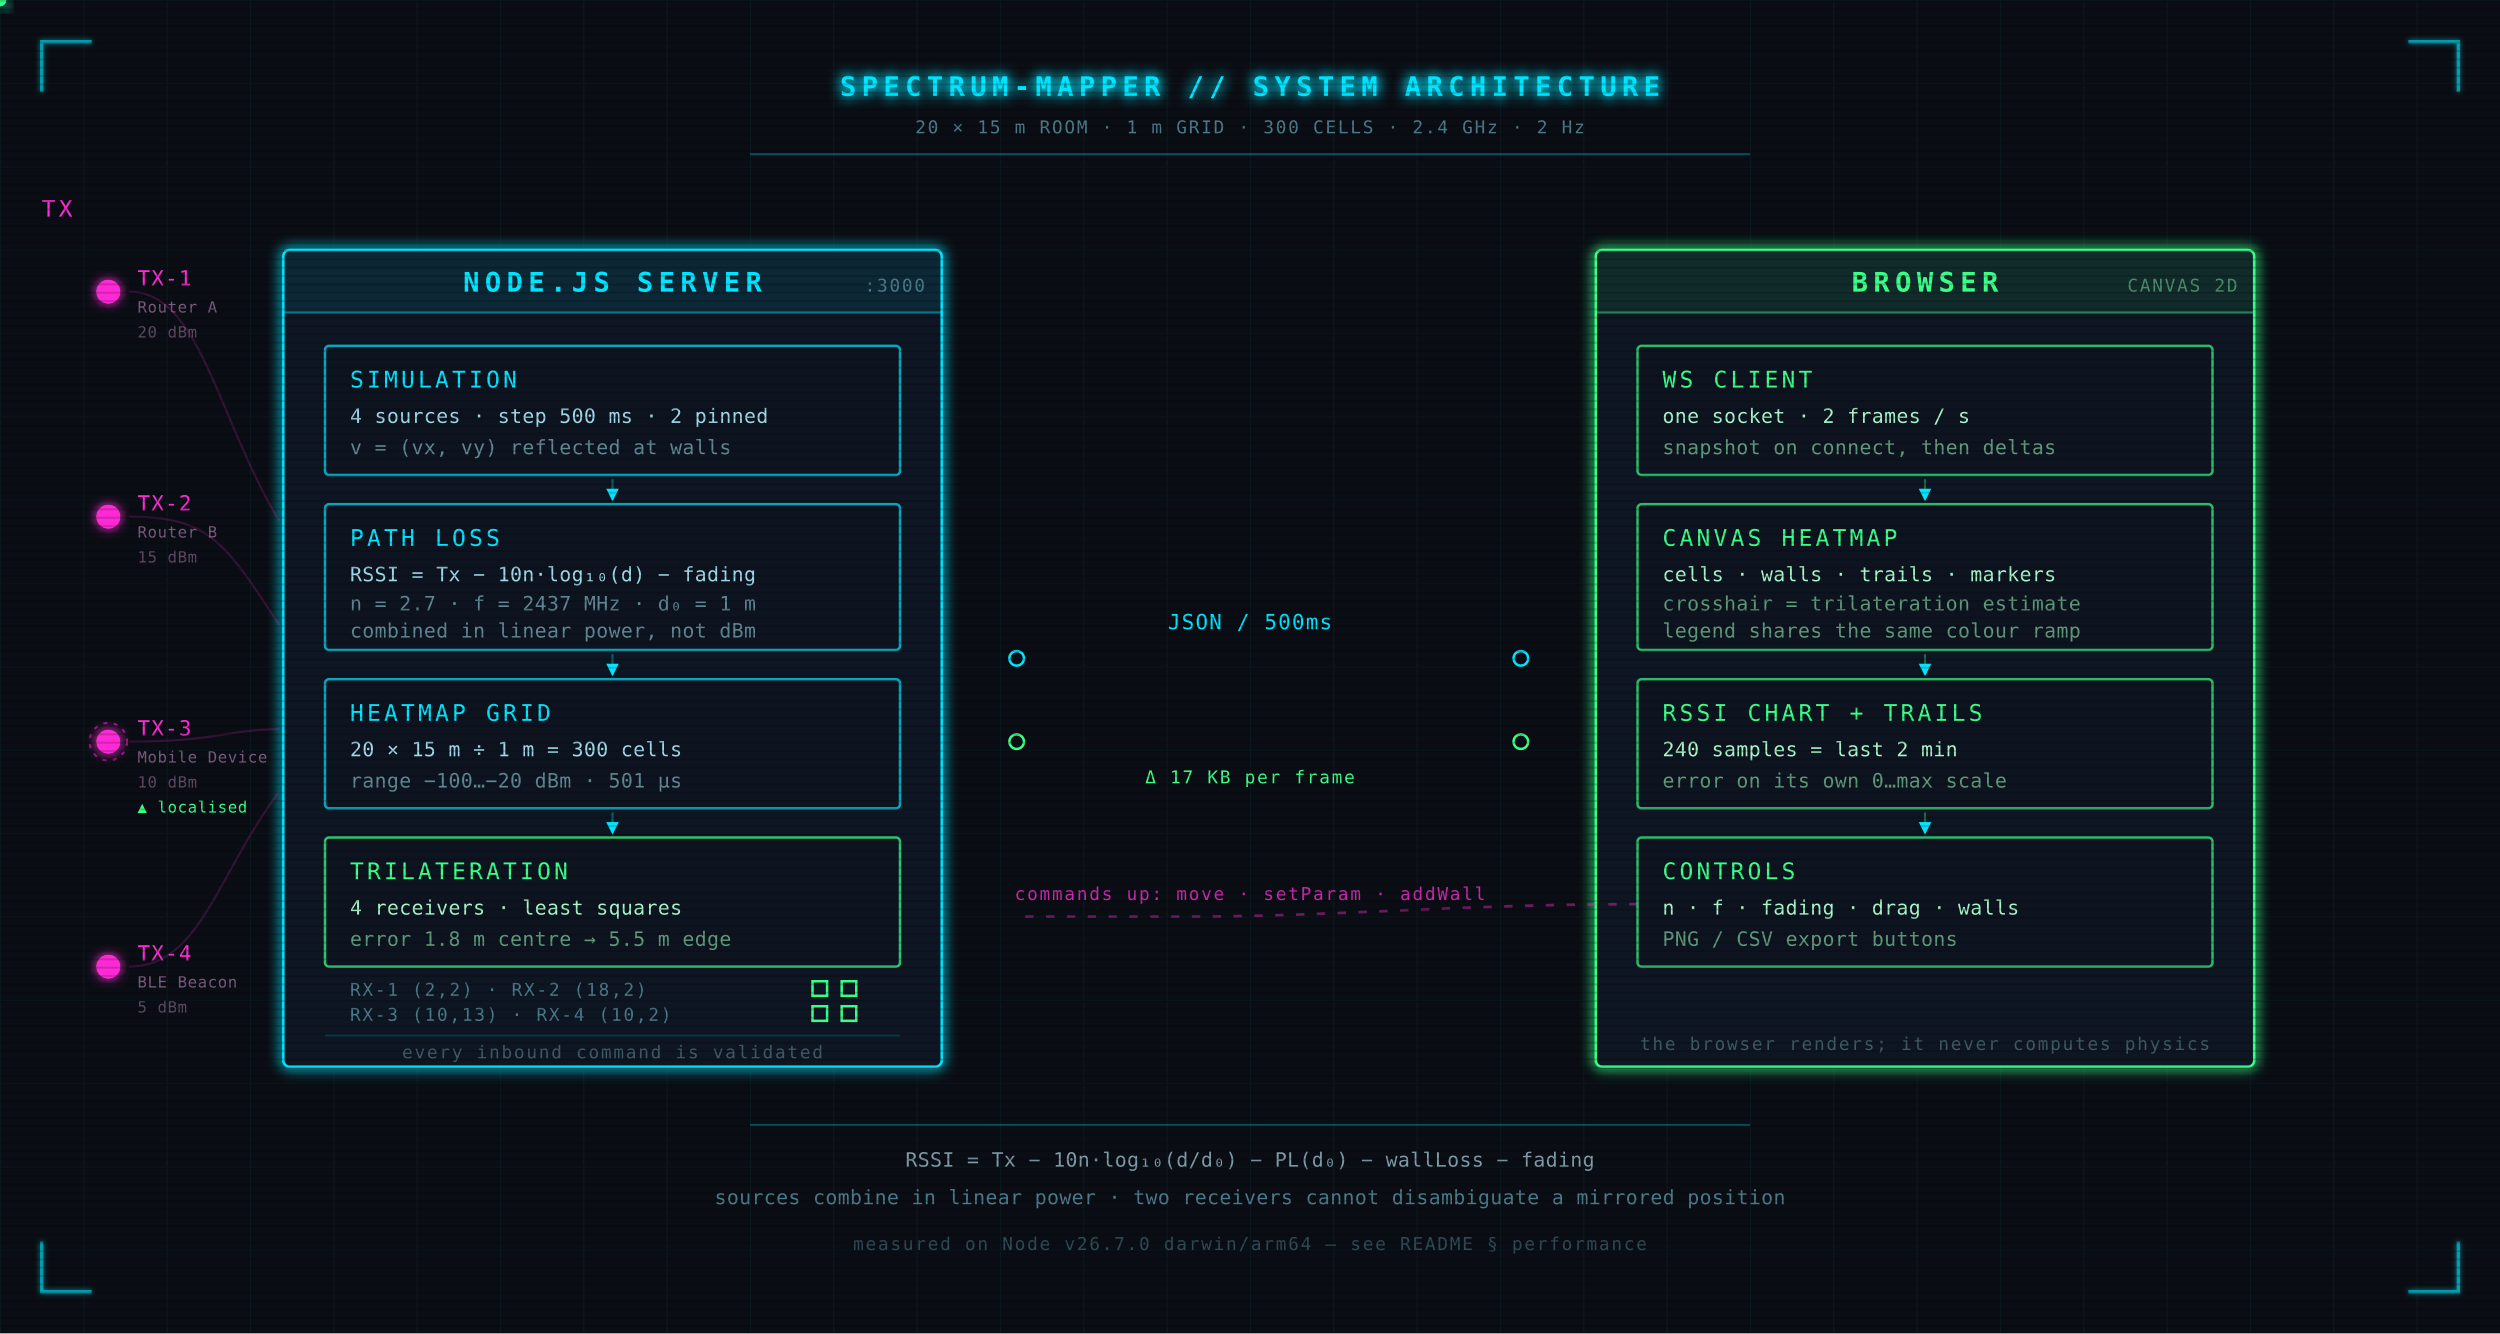
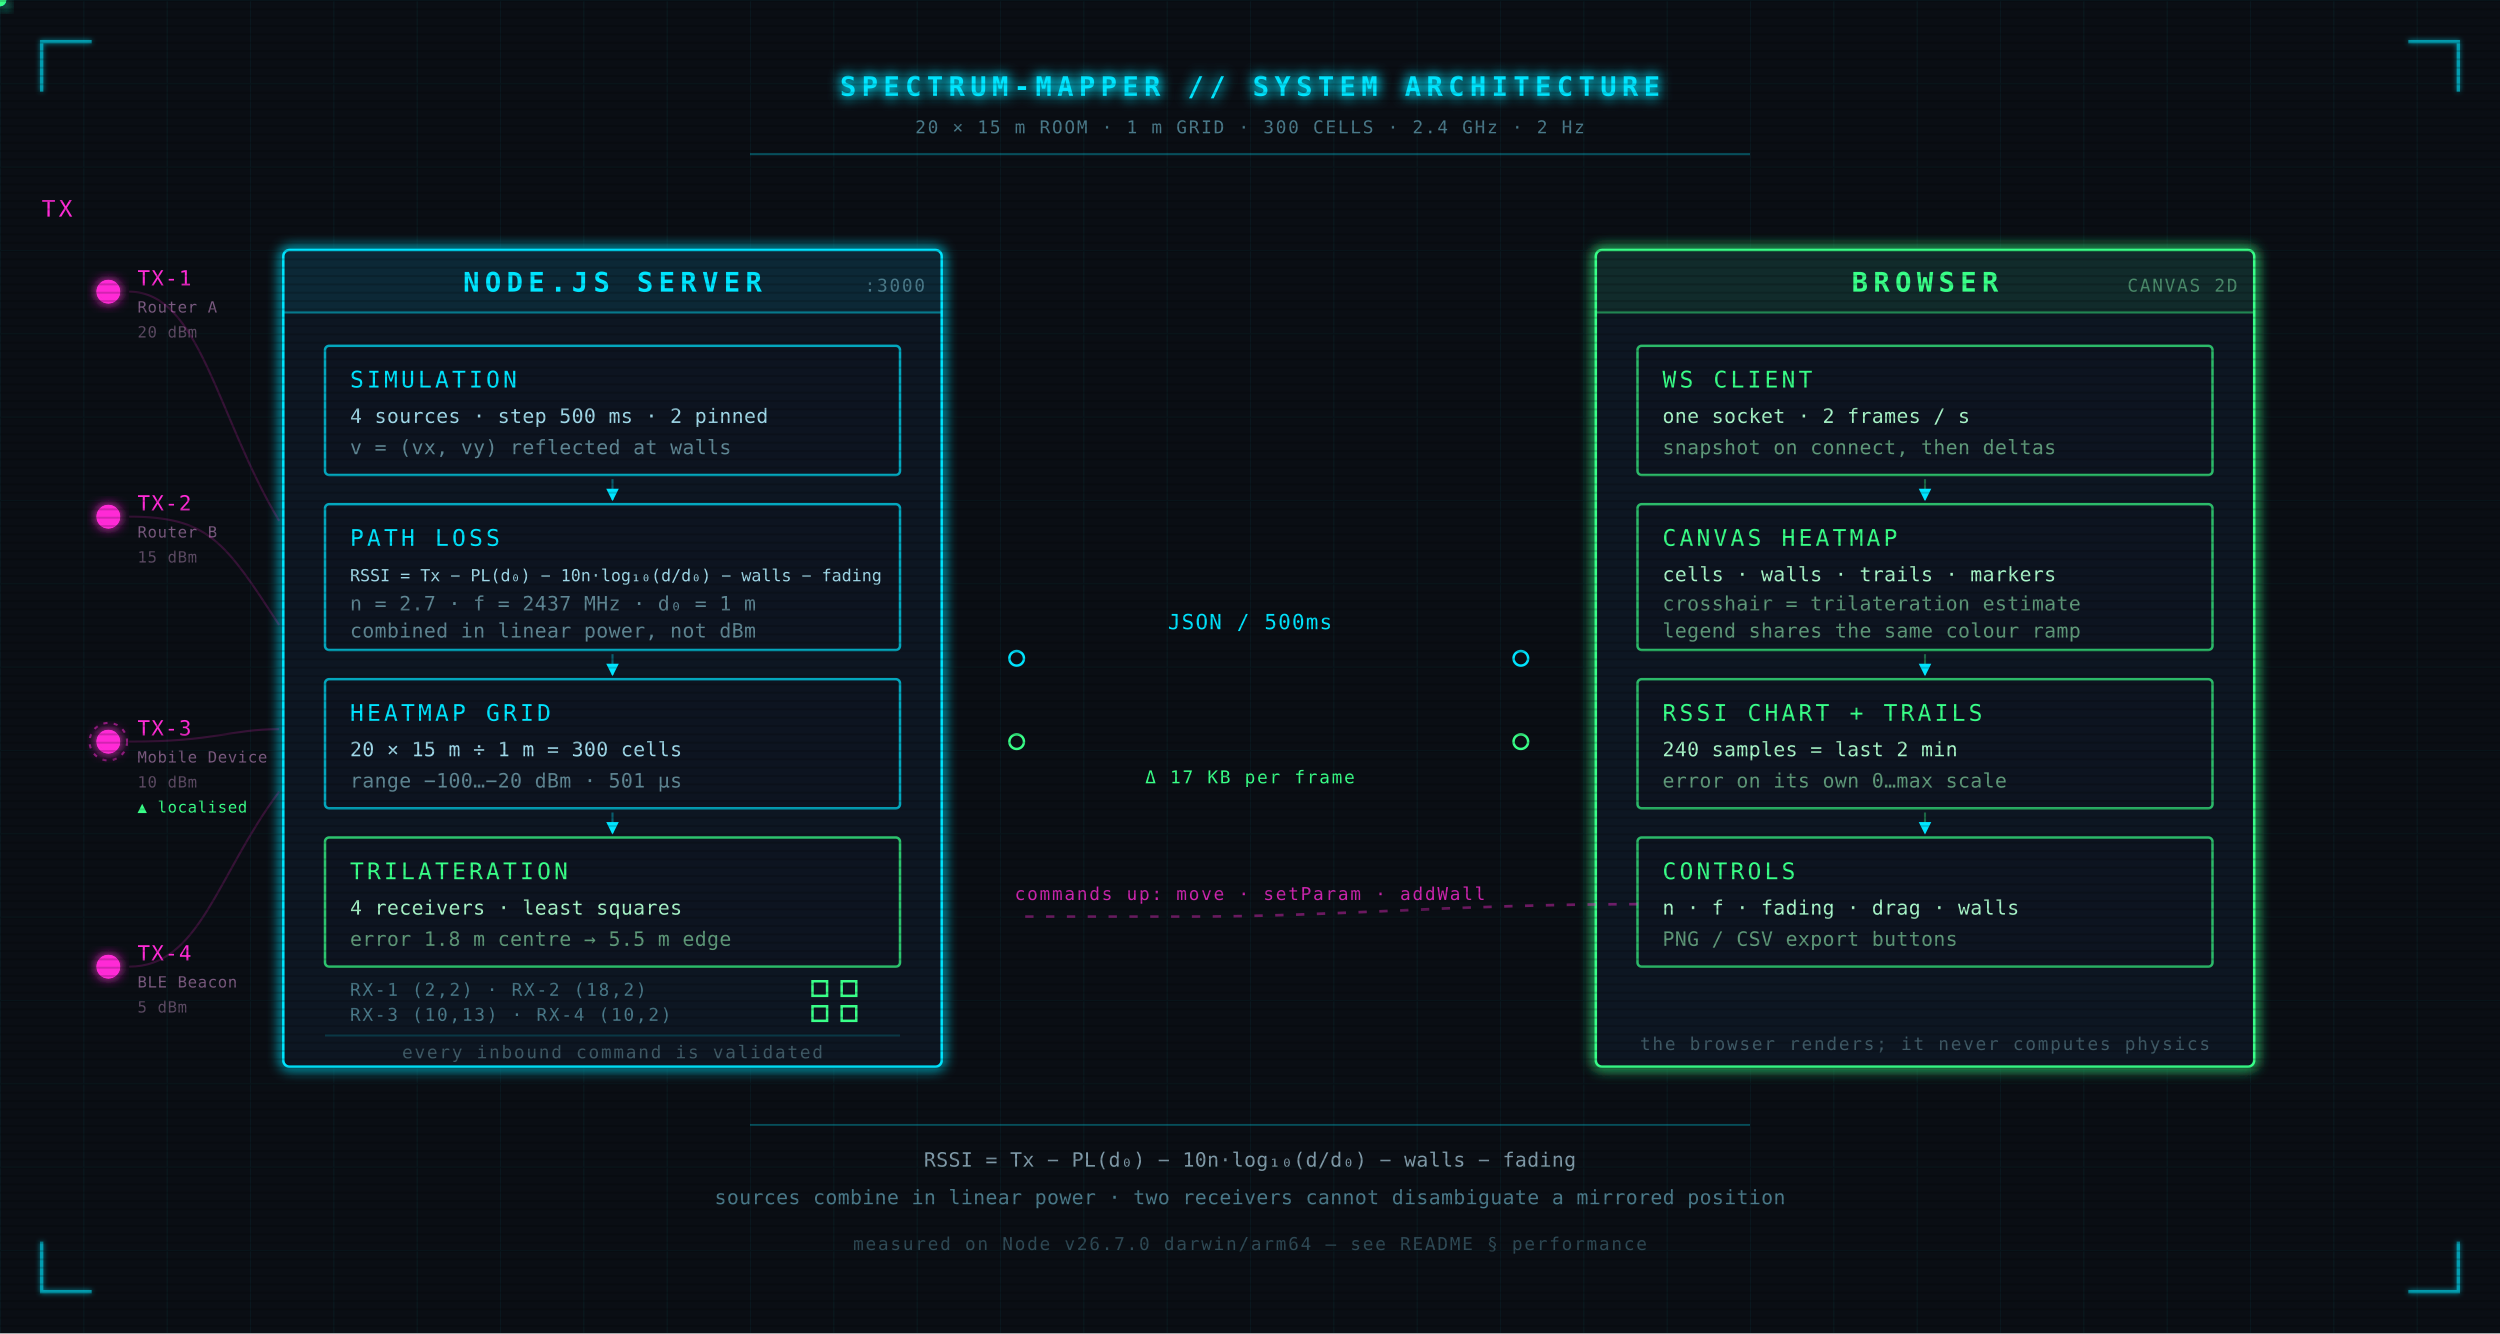
<svg xmlns="http://www.w3.org/2000/svg" viewBox="0 0 1200 640" width="1200" height="640" font-family="'JetBrains Mono','SF Mono',Consolas,monospace" role="img" aria-labelledby="archTitle archDesc">
  <defs>
    <filter id="glowCyan" x="-60%" y="-60%" width="220%" height="220%">
      <feGaussianBlur stdDeviation="3" result="b" />
      <feMerge>
        <feMergeNode in="b" />
        <feMergeNode in="b" />
        <feMergeNode in="SourceGraphic" />
      </feMerge>
    </filter>
    <filter id="glowMagenta" x="-60%" y="-60%" width="220%" height="220%">
      <feGaussianBlur stdDeviation="3" result="b" />
      <feMerge>
        <feMergeNode in="b" />
        <feMergeNode in="b" />
        <feMergeNode in="SourceGraphic" />
      </feMerge>
    </filter>
    <filter id="glowGreen" x="-60%" y="-60%" width="220%" height="220%">
      <feGaussianBlur stdDeviation="3" result="b" />
      <feMerge>
        <feMergeNode in="b" />
        <feMergeNode in="b" />
        <feMergeNode in="SourceGraphic" />
      </feMerge>
    </filter>
    <filter id="glowSoft" x="-80%" y="-80%" width="260%" height="260%">
      <feGaussianBlur stdDeviation="1.4" result="b" />
      <feMerge>
        <feMergeNode in="b" />
        <feMergeNode in="SourceGraphic" />
      </feMerge>
    </filter>
    <pattern id="grid" width="40" height="40" patternUnits="userSpaceOnUse">
      <path d="M40 0H0V40" fill="none" stroke="#00e5ff" stroke-opacity="0.05" stroke-width="1" />
    </pattern>
    <pattern id="scan" width="4" height="4" patternUnits="userSpaceOnUse">
      <rect width="4" height="1" fill="#000" fill-opacity="0.16" />
    </pattern>
    <marker id="arrowCyan" viewBox="0 0 10 10" refX="9" refY="5" markerWidth="6" markerHeight="6" orient="auto-start-reverse">
      <path d="M0 0 10 5 0 10z" fill="#00e5ff" />
    </marker>
    <clipPath id="panelL">
      <rect x="118" y="120" width="316" height="392" rx="3" />
    </clipPath>
    <clipPath id="panelR">
      <rect x="766" y="120" width="316" height="392" rx="3" />
    </clipPath>
  </defs>
  <style>
    .lbl  { font-size: 11px; letter-spacing: 0.14em; }
    .ttl  { font-size: 13px; letter-spacing: 0.20em; font-weight: 700; }
    .det  { font-size: 9.5px; letter-spacing: 0.02em; }
+     /* The full path-loss formula is long; it needs to fit inside a 276px
+        panel, which 9.5px overshoots by ~30px. */
+     .fx   { font-size: 8px; letter-spacing: 0; }
    .num  { font-size: 10px; letter-spacing: 0.06em; }
    .tiny { font-size: 8.5px; letter-spacing: 0.10em; }
    /* Transmitter labels sit in a narrow column between the dots and the
       server panel, so they run a size down from the panel captions. */
    .txl  { font-size: 7.5px; letter-spacing: 0.04em; }
    .box  { fill: #0d1420; stroke-width: 1.2; }
    .link { fill: none; stroke-width: 1.3; }

    /* Dashed data line between the panels. */
    @keyframes flow { to { stroke-dashoffset: -48; } }
    .flow { stroke-dasharray: 10 14; animation: flow 1.6s linear infinite; }

    /* Packets travelling in each direction. */
    @keyframes toBrowser { from { offset-distance: 0%; } to { offset-distance: 100%; } }
    @keyframes toServer  { from { offset-distance: 100%; } to { offset-distance: 0%; } }
    .pkt-out { offset-path: path('M488 316 H730'); animation: toBrowser 1.6s linear infinite; }
    .pkt-in  { offset-path: path('M730 356 H488'); animation: toServer 1.6s linear infinite; }

    /* Transmitter pulse rings. */
    @keyframes pulse {
      0%   { r: 5;  opacity: 0.85; }
      70%  { r: 19; opacity: 0; }
      100% { r: 19; opacity: 0; }
    }
    .ring { animation: pulse 3.2s ease-out infinite; }
    .ring.d1 { animation-delay: 0.8s; }
    .ring.d2 { animation-delay: 1.6s; }
    .ring.d3 { animation-delay: 2.4s; }

    @keyframes sweep { from { transform: translateY(0); } to { transform: translateY(640px); } }
    .sweep { animation: sweep 7s linear infinite; }

    @media (prefers-reduced-motion: reduce) {
      .flow, .pkt-out, .pkt-in, .ring, .sweep { animation: none; }
      .pkt-out { offset-distance: 50%; }
      .pkt-in  { offset-distance: 50%; }
    }
  </style>
  <rect width="1200" height="640" fill="#0a0e14" />
  <rect width="1200" height="640" fill="url(#grid)" />
  <g stroke="#00e5ff" stroke-opacity="0.55" stroke-width="1.6" fill="none" filter="url(#glowSoft)">
    <path d="M20 44V20H44" />
    <path d="M1156 20h24v24" />
    <path d="M1180 596v24h-24" />
    <path d="M44 620H20v-24" />
  </g>
  <text x="600" y="46" class="ttl" fill="#00e5ff" text-anchor="middle" filter="url(#glowCyan)">SPECTRUM-MAPPER // SYSTEM ARCHITECTURE</text>
  <text x="600" y="64" class="tiny" fill="#4a7a8a" text-anchor="middle">
    20 × 15 m ROOM · 1 m GRID · 300 CELLS · 2.4 GHz · 2 Hz
  </text>
  <line x1="360" y1="74" x2="840" y2="74" stroke="#00e5ff" stroke-opacity="0.3" stroke-width="1" />
  <text x="20" y="104" class="lbl" fill="#ff2bd6">TX</text>
  <g>
    <circle class="ring" cx="52" cy="140" r="5" fill="none" stroke="#ff2bd6" stroke-width="1.4" />
    <circle class="ring d1" cx="52" cy="140" r="5" fill="none" stroke="#ff2bd6" stroke-width="1.2" />
    <circle class="ring d2" cx="52" cy="140" r="5" fill="none" stroke="#ff2bd6" stroke-width="1" />
    <circle cx="52" cy="140" r="4.5" fill="#ff2bd6" filter="url(#glowMagenta)" />
    <text x="66" y="137" class="num" fill="#ff2bd6">TX-1</text>
    <text x="66" y="150" class="txl" fill="#7a5a80">Router A</text>
    <text x="66" y="162" class="txl" fill="#5c4a63">20 dBm</text>
    <circle class="ring" cx="52" cy="248" r="5" fill="none" stroke="#ff2bd6" stroke-width="1.4" />
    <circle class="ring d1" cx="52" cy="248" r="5" fill="none" stroke="#ff2bd6" stroke-width="1.2" />
    <circle class="ring d2" cx="52" cy="248" r="5" fill="none" stroke="#ff2bd6" stroke-width="1" />
    <circle cx="52" cy="248" r="4.5" fill="#ff2bd6" filter="url(#glowMagenta)" />
    <text x="66" y="245" class="num" fill="#ff2bd6">TX-2</text>
    <text x="66" y="258" class="txl" fill="#7a5a80">Router B</text>
    <text x="66" y="270" class="txl" fill="#5c4a63">15 dBm</text>
    <circle class="ring" cx="52" cy="356" r="5" fill="none" stroke="#ff2bd6" stroke-width="1.4" />
    <circle class="ring d1" cx="52" cy="356" r="5" fill="none" stroke="#ff2bd6" stroke-width="1.2" />
    <circle class="ring d2" cx="52" cy="356" r="5" fill="none" stroke="#ff2bd6" stroke-width="1" />
    <circle cx="52" cy="356" r="4.5" fill="#ff2bd6" filter="url(#glowMagenta)" />
    <circle cx="52" cy="356" r="9" fill="none" stroke="#ff2bd6" stroke-opacity="0.5" stroke-width="1" stroke-dasharray="2 3" />
    <text x="66" y="353" class="num" fill="#ff2bd6">TX-3</text>
    <text x="66" y="366" class="txl" fill="#7a5a80">Mobile Device</text>
    <text x="66" y="378" class="txl" fill="#5c4a63">10 dBm</text>
    <text x="66" y="390" class="txl" fill="#39ff88">▲ localised</text>
    <circle class="ring" cx="52" cy="464" r="5" fill="none" stroke="#ff2bd6" stroke-width="1.4" />
    <circle class="ring d1" cx="52" cy="464" r="5" fill="none" stroke="#ff2bd6" stroke-width="1.2" />
    <circle class="ring d2" cx="52" cy="464" r="5" fill="none" stroke="#ff2bd6" stroke-width="1" />
    <circle cx="52" cy="464" r="4.5" fill="#ff2bd6" filter="url(#glowMagenta)" />
    <text x="66" y="461" class="num" fill="#ff2bd6">TX-4</text>
    <text x="66" y="474" class="txl" fill="#7a5a80">BLE Beacon</text>
    <text x="66" y="486" class="txl" fill="#5c4a63">5 dBm</text>
  </g>
  <g transform="translate(18,0)">
    <rect x="118" y="120" width="316" height="392" rx="3" class="box" stroke="#00e5ff" filter="url(#glowCyan)" />
    <rect x="118" y="120" width="316" height="30" fill="#00e5ff" fill-opacity="0.09" />
    <line x1="118" y1="150" x2="434" y2="150" stroke="#00e5ff" stroke-opacity="0.45" />
    <text x="276" y="140" class="ttl" fill="#00e5ff" text-anchor="middle">NODE.JS SERVER</text>
    <text x="426" y="140" class="tiny" fill="#4a7a8a" text-anchor="end">:3000</text>
    <rect x="138" y="166" width="276" height="62" rx="2" class="box" stroke="#00e5ff" stroke-opacity="0.7" />
    <text x="150" y="186" class="lbl" fill="#00e5ff">SIMULATION</text>
    <text x="150" y="203" class="det" fill="#9fd8e8">4 sources · step 500 ms · 2 pinned</text>
    <text x="150" y="218" class="det" fill="#5f8794">v = (vx, vy) reflected at walls</text>
    <rect x="138" y="242" width="276" height="70" rx="2" class="box" stroke="#00e5ff" stroke-opacity="0.7" />
    <text x="150" y="262" class="lbl" fill="#00e5ff">PATH LOSS</text>
-     <text x="150" y="279" class="det" fill="#9fd8e8">RSSI = Tx − 10n·log₁₀(d) − fading</text>
+     <text x="150" y="279" class="fx" fill="#9fd8e8">RSSI = Tx − PL(d₀) − 10n·log₁₀(d/d₀) − walls − fading</text>
    <text x="150" y="293" class="det" fill="#5f8794">n = 2.7 · f = 2437 MHz · d₀ = 1 m</text>
    <text x="150" y="306" class="det" fill="#5f8794">combined in linear power, not dBm</text>
    <rect x="138" y="326" width="276" height="62" rx="2" class="box" stroke="#00e5ff" stroke-opacity="0.7" />
    <text x="150" y="346" class="lbl" fill="#00e5ff">HEATMAP GRID</text>
    <text x="150" y="363" class="det" fill="#9fd8e8">20 × 15 m ÷ 1 m = 300 cells</text>
    <text x="150" y="378" class="det" fill="#5f8794">range −100…−20 dBm · 501 µs</text>
    <rect x="138" y="402" width="276" height="62" rx="2" class="box" stroke="#39ff88" stroke-opacity="0.75" />
    <text x="150" y="422" class="lbl" fill="#39ff88">TRILATERATION</text>
    <text x="150" y="439" class="det" fill="#a8f5c8">4 receivers · least squares</text>
    <text x="150" y="454" class="det" fill="#5f9a7a">error 1.8 m centre → 5.5 m edge</text>
    <text x="150" y="478" class="tiny" fill="#4a7a8a">RX-1 (2,2) · RX-2 (18,2)</text>
    <text x="150" y="490" class="tiny" fill="#4a7a8a">RX-3 (10,13) · RX-4 (10,2)</text>
    <g fill="none" stroke="#39ff88" stroke-width="1.2">
      <rect x="372" y="471" width="7" height="7" />
      <rect x="386" y="471" width="7" height="7" />
      <rect x="372" y="483" width="7" height="7" />
      <rect x="386" y="483" width="7" height="7" />
    </g>
    <line x1="138" y1="497" x2="414" y2="497" stroke="#00e5ff" stroke-opacity="0.18" />
    <text x="276" y="508" class="tiny" fill="#3f5a66" text-anchor="middle">every inbound command is validated</text>
  </g>
  <g stroke="#00e5ff" stroke-opacity="0.35" stroke-width="1" marker-end="url(#arrowCyan)">
    <line x1="294" y1="230" x2="294" y2="240" />
    <line x1="294" y1="314" x2="294" y2="324" />
    <line x1="294" y1="390" x2="294" y2="400" />
  </g>
  <g>
    <rect x="766" y="120" width="316" height="392" rx="3" class="box" stroke="#39ff88" filter="url(#glowGreen)" />
    <rect x="766" y="120" width="316" height="30" fill="#39ff88" fill-opacity="0.09" />
    <line x1="766" y1="150" x2="1082" y2="150" stroke="#39ff88" stroke-opacity="0.45" />
    <text x="924" y="140" class="ttl" fill="#39ff88" text-anchor="middle">BROWSER</text>
    <text x="1074" y="140" class="tiny" fill="#4a8a6a" text-anchor="end">CANVAS 2D</text>
    <rect x="786" y="166" width="276" height="62" rx="2" class="box" stroke="#39ff88" stroke-opacity="0.7" />
    <text x="798" y="186" class="lbl" fill="#39ff88">WS CLIENT</text>
    <text x="798" y="203" class="det" fill="#a8f5c8">one socket · 2 frames / s</text>
    <text x="798" y="218" class="det" fill="#5f9a7a">snapshot on connect, then deltas</text>
    <rect x="786" y="242" width="276" height="70" rx="2" class="box" stroke="#39ff88" stroke-opacity="0.7" />
    <text x="798" y="262" class="lbl" fill="#39ff88">CANVAS HEATMAP</text>
    <text x="798" y="279" class="det" fill="#a8f5c8">cells · walls · trails · markers</text>
    <text x="798" y="293" class="det" fill="#5f9a7a">crosshair = trilateration estimate</text>
    <text x="798" y="306" class="det" fill="#5f9a7a">legend shares the same colour ramp</text>
    <rect x="786" y="326" width="276" height="62" rx="2" class="box" stroke="#39ff88" stroke-opacity="0.7" />
    <text x="798" y="346" class="lbl" fill="#39ff88">RSSI CHART + TRAILS</text>
    <text x="798" y="363" class="det" fill="#a8f5c8">240 samples = last 2 min</text>
    <text x="798" y="378" class="det" fill="#5f9a7a">error on its own 0…max scale</text>
    <rect x="786" y="402" width="276" height="62" rx="2" class="box" stroke="#39ff88" stroke-opacity="0.7" />
    <text x="798" y="422" class="lbl" fill="#39ff88">CONTROLS</text>
    <text x="798" y="439" class="det" fill="#a8f5c8">n · f · fading · drag · walls</text>
    <text x="798" y="454" class="det" fill="#5f9a7a">PNG / CSV export buttons</text>
    <text x="924" y="504" class="tiny" fill="#3f5a66" text-anchor="middle">the browser renders; it never computes physics</text>
  </g>
  <g stroke="#39ff88" stroke-opacity="0.35" stroke-width="1" marker-end="url(#arrowCyan)">
    <line x1="924" y1="230" x2="924" y2="240" />
    <line x1="924" y1="314" x2="924" y2="324" />
    <line x1="924" y1="390" x2="924" y2="400" />
  </g>
  <path d="M786 434 C 700 434, 640 440, 570 440 L 488 440" class="link" stroke="#ff2bd6" stroke-opacity="0.4" stroke-dasharray="4 6" fill="none" />
  <text x="600" y="432" class="tiny" fill="#ff2bd6" text-anchor="middle" fill-opacity="0.8">commands up: move · setParam · addWall</text>
  <g>
    <line x1="488" y1="316" x2="730" y2="316" class="link flow" stroke="#00e5ff" filter="url(#glowCyan)" />
    <line x1="488" y1="356" x2="730" y2="356" class="link flow" stroke="#39ff88" stroke-dasharray="6 10" filter="url(#glowGreen)" style="animation-direction: reverse" />
    <circle r="3" class="pkt-out" fill="#00e5ff" filter="url(#glowCyan)" />
    <circle r="3" class="pkt-in" fill="#39ff88" filter="url(#glowGreen)" />
    <text x="600" y="302" class="num" fill="#00e5ff" text-anchor="middle">JSON / 500ms</text>
    <text x="600" y="376" class="tiny" fill="#39ff88" text-anchor="middle">Δ 17 KB per frame</text>
    <circle cx="488" cy="316" r="3.5" fill="#0a0e14" stroke="#00e5ff" stroke-width="1.2" />
    <circle cx="730" cy="316" r="3.5" fill="#0a0e14" stroke="#00e5ff" stroke-width="1.2" />
    <circle cx="488" cy="356" r="3.5" fill="#0a0e14" stroke="#39ff88" stroke-width="1.2" />
    <circle cx="730" cy="356" r="3.5" fill="#0a0e14" stroke="#39ff88" stroke-width="1.2" />
  </g>
  <g stroke="#ff2bd6" stroke-opacity="0.18" stroke-width="1" fill="none">
    <path d="M62 140 C 96 140, 104 200, 134 250" />
    <path d="M62 248 C 100 248, 108 260, 134 300" />
    <path d="M62 356 C 104 356, 110 350, 134 350" />
    <path d="M62 464 C 96 464, 104 420, 134 380" />
  </g>
  <line x1="360" y1="540" x2="840" y2="540" stroke="#00e5ff" stroke-opacity="0.3" />
  <text x="600" y="560" class="det" fill="#7f9aa8" text-anchor="middle">
-     RSSI = Tx − 10n·log₁₀(d/d₀) − PL(d₀) − wallLoss − fading
+     RSSI = Tx − PL(d₀) − 10n·log₁₀(d/d₀) − walls − fading
  </text>
  <text x="600" y="578" class="det" fill="#4a7a8a" text-anchor="middle">
    sources combine in linear power · two receivers cannot disambiguate a mirrored position
  </text>
  <text x="600" y="600" class="tiny" fill="#2f4a56" text-anchor="middle">
    measured on Node v26.7.0 darwin/arm64 — see README § performance
  </text>
  <rect width="1200" height="640" fill="url(#scan)" pointer-events="none" />
  <rect class="sweep" x="0" y="-40" width="1200" height="40" fill="#00e5ff" fill-opacity="0.03" pointer-events="none" />
</svg>
